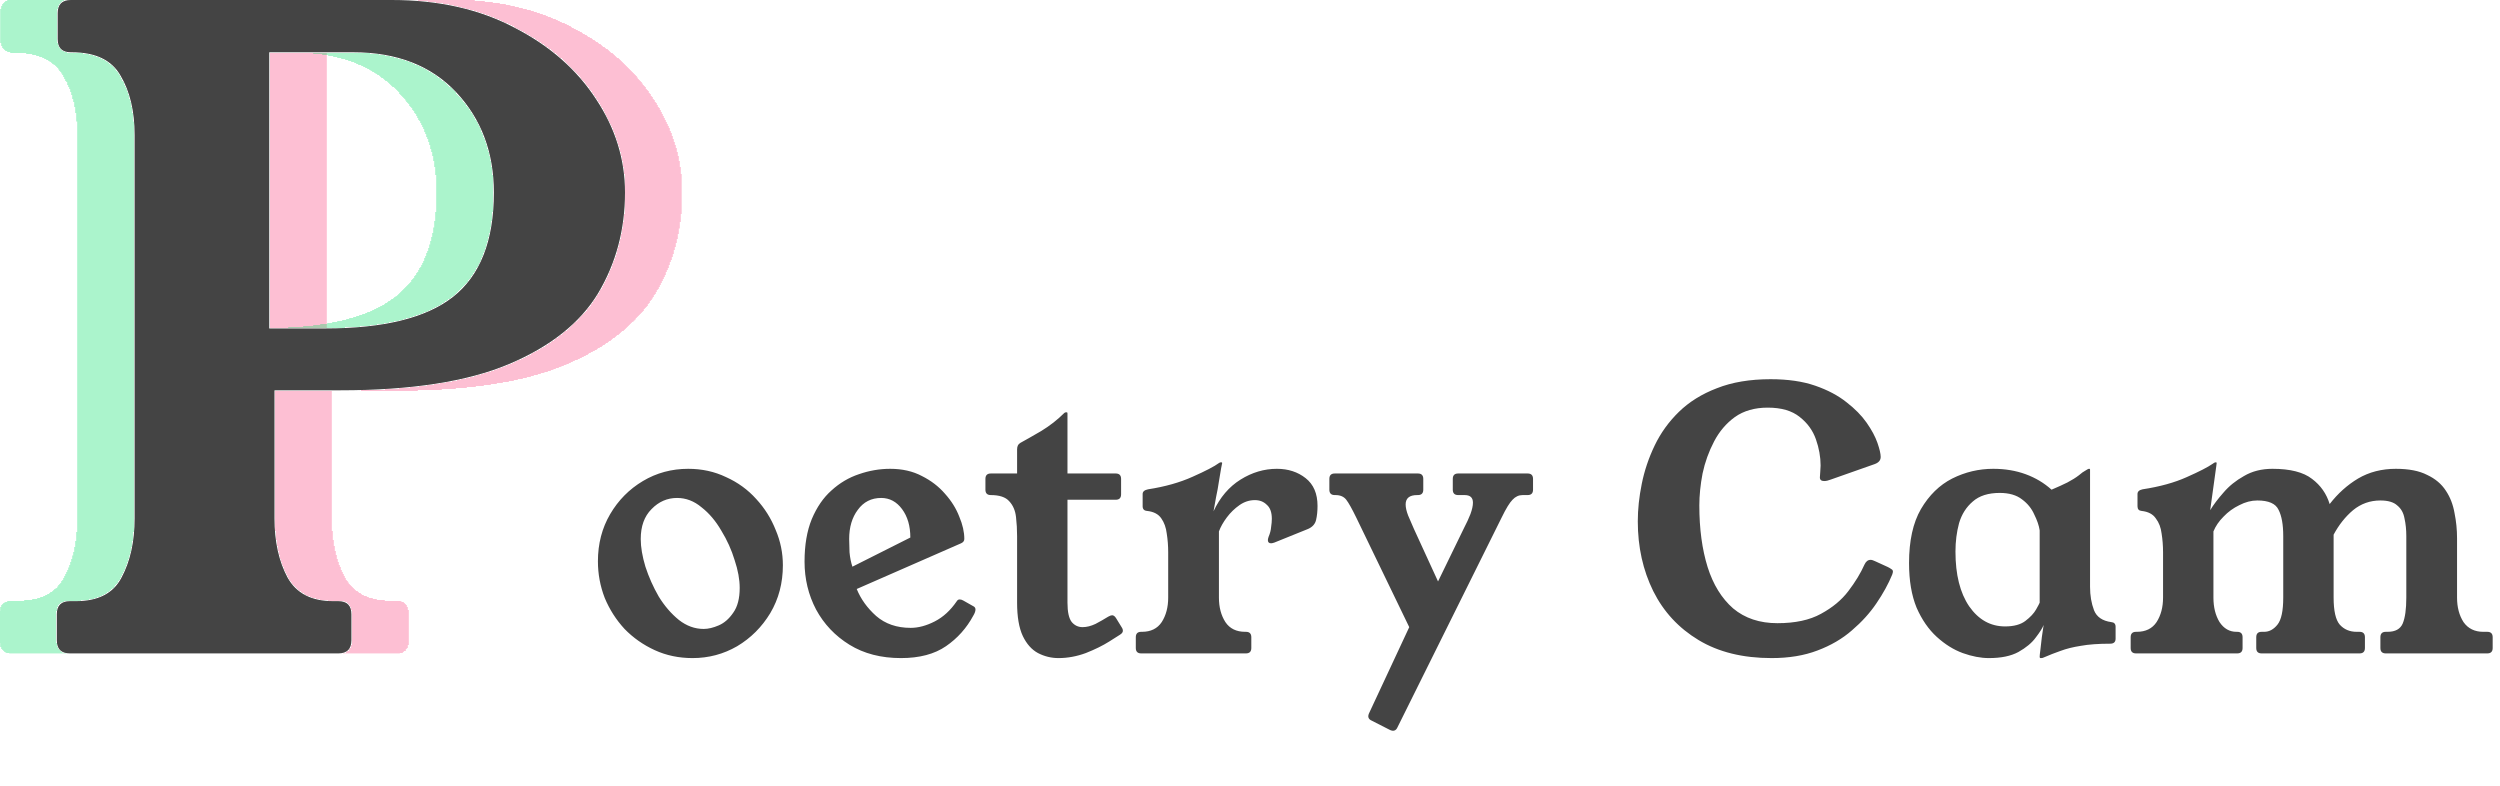
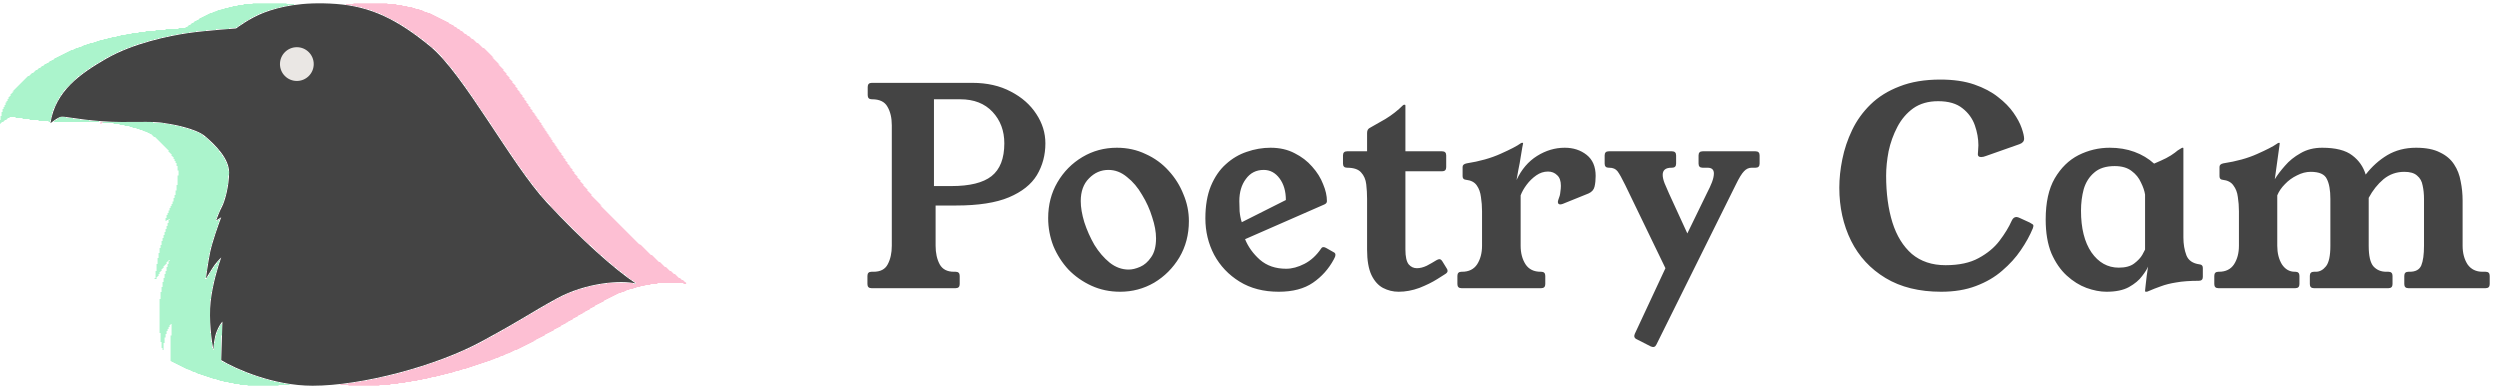
- <svg xmlns="http://www.w3.org/2000/svg" width="264" height="83" viewBox="0 0 264 83" fill="none">
-   <g filter="url(#filter0_dd_1960_71)">
-     <path d="M28.985 54.74C28.985 57.193 29.446 59.279 30.369 60.996C31.292 62.652 32.892 63.48 35.169 63.48H35.723C36.646 63.48 37.108 63.94 37.108 64.86V67.62C37.108 68.54 36.646 69 35.723 69H7.385C6.462 69 6 68.54 6 67.62V64.86C6 63.94 6.462 63.48 7.385 63.48H8.031C10.369 63.48 11.969 62.652 12.831 60.996C13.754 59.279 14.215 57.193 14.215 54.74V14.26C14.215 11.745 13.723 9.66 12.739 8.004C11.815 6.348 10.092 5.52 7.569 5.52H7.477C6.554 5.52 6.092 5.06 6.092 4.14V1.38C6.092 0.46 6.554 0 7.477 0H41.354C46.339 0 50.677 0.981 54.369 2.944C58.062 4.845 60.923 7.36 62.954 10.488C64.985 13.555 66 16.836 66 20.332C66 24.257 65.046 27.815 63.139 31.004C61.231 34.132 58.092 36.616 53.723 38.456C49.354 40.296 43.415 41.216 35.908 41.216H28.985V54.74ZM34.339 34.684C40.492 34.684 44.985 33.58 47.815 31.372C50.708 29.103 52.154 25.423 52.154 20.332C52.154 16.1 50.831 12.573 48.185 9.752C45.538 6.931 41.908 5.52 37.292 5.52H28.431V34.684H34.339Z" fill="#444444" />
+ <svg xmlns="http://www.w3.org/2000/svg" width="347" height="54" viewBox="0 0 347 54" fill="none">
+   <g filter="url(#filter0_dd_1965_13)">
+     <path d="M8.366 16.227C7.972 16.358 7.291 16.864 7 17.101C7.693 12.617 11.16 10.228 14.721 8.166C18.469 5.996 23.546 4.961 26.12 4.591C28.695 4.221 32.759 3.95 32.759 3.95C32.759 3.95 34.643 2.515 36.664 1.75C38.685 0.985 41.824 0.192 46.661 0.548C51.499 0.904 55.181 2.727 59.718 6.448C64.383 10.274 70.942 22.788 75.862 28.078C80.781 33.368 85.26 37.354 88.26 39.354C86.26 38.854 81.361 39.187 77.267 41.431C73.174 43.675 73.212 43.925 66.875 47.366C60.538 50.808 50.212 53.539 43.384 53.539C37.921 53.539 32.658 51.172 30.709 49.989L30.873 44.635C30.728 44.78 30.36 45.269 30.054 46.055C29.748 46.842 29.635 48.058 29.617 48.568C29.38 47.366 28.972 44.351 29.234 41.903C29.497 39.456 30.327 36.768 30.709 35.73C30.454 35.967 29.846 36.604 29.453 37.26C29.06 37.915 28.579 38.68 28.579 38.68C28.579 38.68 28.874 36.407 29.18 34.965C29.486 33.523 30.327 31.159 30.709 30.158L29.999 30.595C30.145 30.194 30.513 29.251 30.819 28.683C31.201 27.973 31.802 25.842 31.802 23.93C31.802 22.018 29.945 20.16 28.47 18.904C27.29 17.899 24.263 17.283 22.897 17.101C21.04 16.719 17.871 17.101 14.156 16.828C10.442 16.555 8.857 16.063 8.366 16.227Z" fill="#444444" />
  </g>
-   <path d="M72.678 49.506C74.122 49.506 75.452 49.797 76.668 50.38C77.909 50.937 78.973 51.71 79.86 52.698C80.747 53.661 81.431 54.75 81.912 55.966C82.419 57.157 82.672 58.398 82.672 59.69C82.672 61.565 82.229 63.249 81.342 64.744C80.455 66.213 79.29 67.379 77.846 68.24C76.402 69.076 74.831 69.494 73.134 69.494C71.69 69.494 70.36 69.215 69.144 68.658C67.928 68.101 66.864 67.353 65.952 66.416C65.065 65.453 64.369 64.364 63.862 63.148C63.381 61.907 63.14 60.615 63.14 59.272C63.14 57.423 63.571 55.763 64.432 54.294C65.293 52.825 66.446 51.659 67.89 50.798C69.334 49.937 70.93 49.506 72.678 49.506ZM74.312 66.416C74.793 66.416 75.325 66.289 75.908 66.036C76.491 65.783 76.997 65.339 77.428 64.706C77.884 64.073 78.112 63.199 78.112 62.084C78.112 61.197 77.935 60.222 77.58 59.158C77.251 58.069 76.782 57.03 76.174 56.042C75.591 55.029 74.895 54.205 74.084 53.572C73.299 52.913 72.437 52.584 71.5 52.584C70.461 52.584 69.562 52.977 68.802 53.762C68.042 54.522 67.662 55.573 67.662 56.916C67.662 57.777 67.827 58.753 68.156 59.842C68.511 60.931 68.979 61.983 69.562 62.996C70.17 63.984 70.879 64.807 71.69 65.466C72.501 66.099 73.375 66.416 74.312 66.416ZM90.47 62.198C90.901 63.262 91.585 64.212 92.522 65.048C93.485 65.884 94.701 66.302 96.17 66.302C96.981 66.302 97.83 66.074 98.716 65.618C99.603 65.162 100.376 64.453 101.034 63.49C101.11 63.363 101.212 63.3 101.338 63.3C101.465 63.3 101.592 63.338 101.718 63.414C101.87 63.49 102.25 63.705 102.858 64.06C102.96 64.136 103.01 64.237 103.01 64.364C103.01 64.541 102.934 64.757 102.782 65.01C102.073 66.327 101.11 67.404 99.894 68.24C98.678 69.076 97.095 69.494 95.144 69.494C93.042 69.494 91.23 69.025 89.71 68.088C88.19 67.151 87.012 65.909 86.176 64.364C85.366 62.819 84.96 61.134 84.96 59.31C84.96 57.562 85.214 56.067 85.72 54.826C86.252 53.559 86.949 52.546 87.81 51.786C88.672 51.001 89.634 50.431 90.698 50.076C91.788 49.696 92.89 49.506 94.004 49.506C95.271 49.506 96.386 49.759 97.348 50.266C98.311 50.747 99.122 51.368 99.78 52.128C100.464 52.888 100.971 53.699 101.3 54.56C101.655 55.396 101.832 56.181 101.832 56.916C101.832 57.119 101.718 57.271 101.49 57.372L90.47 62.198ZM96.132 56.764C96.132 55.548 95.841 54.547 95.258 53.762C94.676 52.977 93.941 52.584 93.054 52.584C92.016 52.584 91.192 53.002 90.584 53.838C89.976 54.649 89.672 55.675 89.672 56.916C89.672 57.296 89.685 57.765 89.71 58.322C89.761 58.879 89.862 59.386 90.014 59.842L96.132 56.764ZM118.463 66.264C118.539 66.365 118.577 66.479 118.577 66.606C118.577 66.758 118.476 66.897 118.273 67.024L117.133 67.746C116.449 68.177 115.626 68.582 114.663 68.962C113.7 69.317 112.738 69.494 111.775 69.494C111.015 69.494 110.293 69.317 109.609 68.962C108.95 68.607 108.418 68.012 108.013 67.176C107.608 66.315 107.405 65.137 107.405 63.642V56.612C107.405 55.928 107.367 55.257 107.291 54.598C107.215 53.914 106.974 53.357 106.569 52.926C106.189 52.495 105.543 52.28 104.631 52.28C104.251 52.28 104.061 52.09 104.061 51.71V50.57C104.061 50.19 104.251 50 104.631 50H107.405V47.454C107.405 47.125 107.519 46.897 107.747 46.77C108.304 46.466 109.039 46.048 109.951 45.516C110.863 44.959 111.674 44.325 112.383 43.616C112.434 43.565 112.497 43.54 112.573 43.54H112.649C112.7 43.54 112.725 43.578 112.725 43.654V50H117.817C118.197 50 118.387 50.19 118.387 50.57V52.204C118.387 52.584 118.197 52.774 117.817 52.774H112.725V63.642C112.725 64.63 112.877 65.314 113.181 65.694C113.485 66.049 113.865 66.226 114.321 66.226C114.752 66.226 115.208 66.112 115.689 65.884C116.17 65.631 116.614 65.377 117.019 65.124C117.196 65.023 117.336 64.972 117.437 64.972C117.589 64.972 117.728 65.073 117.855 65.276L118.463 66.264ZM128.149 53.99C128.833 52.521 129.783 51.406 130.999 50.646C132.215 49.886 133.494 49.506 134.837 49.506C136.028 49.506 137.041 49.835 137.877 50.494C138.713 51.153 139.131 52.128 139.131 53.42C139.131 53.977 139.08 54.471 138.979 54.902C138.878 55.333 138.599 55.649 138.143 55.852L134.571 57.296C134.419 57.347 134.305 57.372 134.229 57.372C134.001 57.372 133.887 57.258 133.887 57.03C133.887 56.954 133.912 56.84 133.963 56.688C134.115 56.333 134.204 55.991 134.229 55.662C134.28 55.333 134.305 55.041 134.305 54.788C134.305 54.104 134.128 53.61 133.773 53.306C133.444 52.977 133.026 52.812 132.519 52.812C131.936 52.812 131.392 52.989 130.885 53.344C130.378 53.699 129.935 54.129 129.555 54.636C129.175 55.143 128.896 55.637 128.719 56.118V63.11C128.719 64.123 128.947 64.985 129.403 65.694C129.859 66.378 130.556 66.72 131.493 66.72H131.569C131.949 66.72 132.139 66.91 132.139 67.29V68.43C132.139 68.81 131.949 69 131.569 69H120.511C120.131 69 119.941 68.81 119.941 68.43V67.29C119.941 66.91 120.131 66.72 120.511 66.72H120.587C121.524 66.72 122.221 66.378 122.677 65.694C123.133 64.985 123.361 64.123 123.361 63.11V58.322C123.361 57.638 123.31 56.979 123.209 56.346C123.133 55.713 122.943 55.181 122.639 54.75C122.335 54.294 121.828 54.028 121.119 53.952C120.815 53.927 120.663 53.762 120.663 53.458V52.166C120.663 51.913 120.853 51.748 121.233 51.672C123.032 51.393 124.602 50.95 125.945 50.342C127.313 49.734 128.238 49.253 128.719 48.898C128.795 48.847 128.858 48.822 128.909 48.822H128.985C129.036 48.822 129.061 48.847 129.061 48.898C129.061 48.923 129.023 49.113 128.947 49.468C128.896 49.823 128.82 50.279 128.719 50.836C128.643 51.368 128.542 51.925 128.415 52.508C128.314 53.065 128.225 53.559 128.149 53.99ZM161.318 50C161.698 50 161.888 50.19 161.888 50.57V51.71C161.888 52.09 161.698 52.28 161.318 52.28H160.786C160.381 52.28 160.026 52.445 159.722 52.774C159.418 53.078 159.038 53.699 158.582 54.636L147.562 76.828C147.41 77.157 147.157 77.246 146.802 77.094L144.864 76.106C144.51 75.954 144.408 75.701 144.56 75.346L148.816 66.226L143.23 54.674C142.774 53.737 142.42 53.103 142.166 52.774C141.913 52.445 141.533 52.28 141.026 52.28H140.95C140.57 52.28 140.38 52.09 140.38 51.71V50.57C140.38 50.19 140.57 50 140.95 50H149.728C150.108 50 150.298 50.19 150.298 50.57V51.71C150.298 52.09 150.108 52.28 149.728 52.28H149.652C148.842 52.28 148.436 52.609 148.436 53.268C148.436 53.597 148.525 53.99 148.702 54.446C148.88 54.877 149.082 55.345 149.31 55.852L151.856 61.4L154.592 55.776C154.871 55.244 155.099 54.75 155.276 54.294C155.454 53.813 155.542 53.407 155.542 53.078C155.542 52.546 155.251 52.28 154.668 52.28H153.984C153.604 52.28 153.414 52.09 153.414 51.71V50.57C153.414 50.19 153.604 50 153.984 50H161.318ZM199.361 59.88C199.513 59.956 199.64 60.032 199.741 60.108C199.842 60.159 199.893 60.247 199.893 60.374C199.893 60.425 199.868 60.526 199.817 60.678C199.412 61.666 198.854 62.679 198.145 63.718C197.461 64.731 196.6 65.681 195.561 66.568C194.548 67.455 193.332 68.164 191.913 68.696C190.52 69.228 188.911 69.494 187.087 69.494C184.047 69.494 181.476 68.861 179.373 67.594C177.27 66.327 175.674 64.605 174.585 62.426C173.496 60.222 172.951 57.765 172.951 55.054C172.951 53.787 173.09 52.47 173.369 51.102C173.648 49.709 174.104 48.353 174.737 47.036C175.37 45.719 176.219 44.541 177.283 43.502C178.372 42.438 179.715 41.602 181.311 40.994C182.907 40.361 184.794 40.044 186.973 40.044C188.797 40.044 190.368 40.272 191.685 40.728C193.002 41.184 194.104 41.767 194.991 42.476C195.878 43.16 196.587 43.882 197.119 44.642C197.651 45.402 198.031 46.111 198.259 46.77C198.487 47.429 198.601 47.923 198.601 48.252C198.601 48.607 198.386 48.86 197.955 49.012L193.319 50.646C193.066 50.747 192.838 50.798 192.635 50.798C192.331 50.798 192.179 50.671 192.179 50.418C192.179 50.367 192.192 50.177 192.217 49.848C192.242 49.519 192.255 49.291 192.255 49.164C192.255 48.252 192.09 47.327 191.761 46.39C191.432 45.453 190.862 44.667 190.051 44.034C189.24 43.375 188.113 43.046 186.669 43.046C185.301 43.046 184.148 43.375 183.211 44.034C182.299 44.693 181.564 45.554 181.007 46.618C180.45 47.682 180.044 48.809 179.791 50C179.563 51.191 179.449 52.318 179.449 53.382C179.449 55.839 179.74 58.005 180.323 59.88C180.906 61.729 181.805 63.186 183.021 64.25C184.262 65.289 185.82 65.808 187.695 65.808C189.57 65.808 191.102 65.479 192.293 64.82C193.509 64.161 194.472 63.363 195.181 62.426C195.916 61.463 196.486 60.526 196.891 59.614C197.043 59.285 197.258 59.12 197.537 59.12C197.664 59.12 197.828 59.171 198.031 59.272L199.361 59.88ZM220.709 61.97C220.709 62.882 220.848 63.705 221.127 64.44C221.406 65.149 222.014 65.567 222.951 65.694C223.255 65.719 223.407 65.884 223.407 66.188V67.442C223.407 67.797 223.217 67.974 222.837 67.974C221.596 67.974 220.557 68.05 219.721 68.202C218.91 68.329 218.201 68.506 217.593 68.734C217.01 68.937 216.428 69.165 215.845 69.418C215.744 69.469 215.655 69.494 215.579 69.494H215.465C215.414 69.494 215.389 69.443 215.389 69.342C215.389 69.241 215.414 69 215.465 68.62C215.516 68.215 215.566 67.771 215.617 67.29C215.693 66.783 215.756 66.353 215.807 65.998C215.68 66.327 215.402 66.771 214.971 67.328C214.566 67.885 213.958 68.392 213.147 68.848C212.362 69.279 211.323 69.494 210.031 69.494C209.17 69.494 208.245 69.317 207.257 68.962C206.294 68.607 205.382 68.037 204.521 67.252C203.66 66.467 202.95 65.441 202.393 64.174C201.861 62.882 201.595 61.311 201.595 59.462C201.595 57.106 202.013 55.206 202.849 53.762C203.71 52.293 204.812 51.216 206.155 50.532C207.523 49.848 208.967 49.506 210.487 49.506C211.728 49.506 212.868 49.696 213.907 50.076C214.946 50.456 215.858 51.001 216.643 51.71C217.302 51.431 217.859 51.178 218.315 50.95C218.796 50.697 219.202 50.443 219.531 50.19C219.658 50.089 219.784 49.987 219.911 49.886C220.063 49.785 220.228 49.683 220.405 49.582C220.481 49.531 220.544 49.506 220.595 49.506H220.633C220.684 49.506 220.709 49.531 220.709 49.582V61.97ZM215.389 56.004C215.313 55.497 215.123 54.94 214.819 54.332C214.54 53.699 214.11 53.167 213.527 52.736C212.944 52.28 212.159 52.052 211.171 52.052C209.955 52.052 209.005 52.356 208.321 52.964C207.637 53.547 207.156 54.307 206.877 55.244C206.624 56.181 206.497 57.182 206.497 58.246C206.497 60.678 206.978 62.603 207.941 64.022C208.929 65.441 210.196 66.15 211.741 66.15C212.653 66.15 213.362 65.96 213.869 65.58C214.401 65.175 214.781 64.769 215.009 64.364C215.237 63.959 215.364 63.718 215.389 63.642V56.004ZM262.656 66.72C263.036 66.72 263.226 66.91 263.226 67.29V68.43C263.226 68.81 263.036 69 262.656 69H251.94C251.56 69 251.37 68.81 251.37 68.43V67.29C251.37 66.91 251.56 66.72 251.94 66.72H252.13C252.94 66.72 253.472 66.429 253.726 65.846C253.979 65.238 254.106 64.326 254.106 63.11V56.612C254.106 55.928 254.042 55.307 253.916 54.75C253.814 54.167 253.561 53.711 253.156 53.382C252.776 53.027 252.18 52.85 251.37 52.85C250.28 52.85 249.318 53.192 248.482 53.876C247.671 54.56 246.987 55.421 246.43 56.46V63.11C246.43 64.503 246.645 65.453 247.076 65.96C247.532 66.467 248.127 66.72 248.862 66.72H249.166C249.546 66.72 249.736 66.91 249.736 67.29V68.43C249.736 68.81 249.546 69 249.166 69H238.83C238.45 69 238.26 68.81 238.26 68.43V67.29C238.26 66.91 238.45 66.72 238.83 66.72H239.096C239.628 66.72 240.096 66.467 240.502 65.96C240.907 65.453 241.11 64.503 241.11 63.11V56.612C241.11 55.396 240.945 54.471 240.616 53.838C240.312 53.179 239.564 52.85 238.374 52.85C237.74 52.85 237.107 53.015 236.474 53.344C235.84 53.648 235.283 54.053 234.802 54.56C234.32 55.041 233.966 55.561 233.738 56.118V63.11C233.738 64.123 233.953 64.985 234.384 65.694C234.84 66.378 235.435 66.72 236.17 66.72H236.246C236.626 66.72 236.816 66.91 236.816 67.29V68.43C236.816 68.81 236.626 69 236.246 69H225.568C225.188 69 224.998 68.81 224.998 68.43V67.29C224.998 66.91 225.188 66.72 225.568 66.72H225.644C226.581 66.72 227.278 66.378 227.734 65.694C228.19 64.985 228.418 64.123 228.418 63.11V58.322C228.418 57.638 228.367 56.979 228.266 56.346C228.19 55.713 227.987 55.181 227.658 54.75C227.354 54.294 226.847 54.028 226.138 53.952C225.859 53.927 225.72 53.762 225.72 53.458V52.166C225.72 51.913 225.897 51.748 226.252 51.672C228.076 51.393 229.634 50.963 230.926 50.38C232.243 49.797 233.155 49.329 233.662 48.974C233.788 48.873 233.89 48.822 233.966 48.822H234.004C234.054 48.822 234.08 48.847 234.08 48.898C234.08 48.949 234.067 49.05 234.042 49.202L233.396 53.876C233.75 53.293 234.219 52.673 234.802 52.014C235.384 51.33 236.106 50.747 236.968 50.266C237.829 49.759 238.83 49.506 239.97 49.506C241.844 49.506 243.238 49.861 244.15 50.57C245.062 51.254 245.682 52.141 246.012 53.23C246.873 52.115 247.874 51.216 249.014 50.532C250.179 49.848 251.509 49.506 253.004 49.506C254.372 49.506 255.474 49.721 256.31 50.152C257.171 50.557 257.83 51.115 258.286 51.824C258.742 52.508 259.046 53.293 259.198 54.18C259.375 55.041 259.464 55.928 259.464 56.84V63.11C259.464 64.123 259.692 64.985 260.148 65.694C260.629 66.378 261.326 66.72 262.238 66.72H262.656Z" fill="#444444" />
+   <circle cx="41.202" cy="8.894" r="2.343" fill="#EAE7E4" />
+   <path d="M129.862 34.11C129.862 35.123 130.052 35.985 130.432 36.694C130.812 37.378 131.471 37.72 132.408 37.72H132.636C133.016 37.72 133.206 37.91 133.206 38.29V39.43C133.206 39.81 133.016 40 132.636 40H120.97C120.59 40 120.4 39.81 120.4 39.43V38.29C120.4 37.91 120.59 37.72 120.97 37.72H121.236C122.199 37.72 122.857 37.378 123.212 36.694C123.592 35.985 123.782 35.123 123.782 34.11V17.39C123.782 16.351 123.579 15.49 123.174 14.806C122.794 14.122 122.085 13.78 121.046 13.78H121.008C120.628 13.78 120.438 13.59 120.438 13.21V12.07C120.438 11.69 120.628 11.5 121.008 11.5H134.954C137.006 11.5 138.792 11.905 140.312 12.716C141.832 13.501 143.01 14.54 143.846 15.832C144.682 17.099 145.1 18.454 145.1 19.898C145.1 21.519 144.707 22.989 143.922 24.306C143.137 25.598 141.845 26.624 140.046 27.384C138.247 28.144 135.803 28.524 132.712 28.524H129.862V34.11ZM132.066 25.826C134.599 25.826 136.449 25.37 137.614 24.458C138.805 23.521 139.4 22.001 139.4 19.898C139.4 18.15 138.855 16.693 137.766 15.528C136.677 14.363 135.182 13.78 133.282 13.78H129.634V25.826H132.066ZM155.024 20.506C156.468 20.506 157.798 20.797 159.014 21.38C160.255 21.937 161.319 22.71 162.206 23.698C163.093 24.661 163.777 25.75 164.258 26.966C164.765 28.157 165.018 29.398 165.018 30.69C165.018 32.565 164.575 34.249 163.688 35.744C162.801 37.213 161.636 38.379 160.192 39.24C158.748 40.076 157.177 40.494 155.48 40.494C154.036 40.494 152.706 40.215 151.49 39.658C150.274 39.101 149.21 38.353 148.298 37.416C147.411 36.453 146.715 35.364 146.208 34.148C145.727 32.907 145.486 31.615 145.486 30.272C145.486 28.423 145.917 26.763 146.778 25.294C147.639 23.825 148.792 22.659 150.236 21.798C151.68 20.937 153.276 20.506 155.024 20.506ZM156.658 37.416C157.139 37.416 157.671 37.289 158.254 37.036C158.837 36.783 159.343 36.339 159.774 35.706C160.23 35.073 160.458 34.199 160.458 33.084C160.458 32.197 160.281 31.222 159.926 30.158C159.597 29.069 159.128 28.03 158.52 27.042C157.937 26.029 157.241 25.205 156.43 24.572C155.645 23.913 154.783 23.584 153.846 23.584C152.807 23.584 151.908 23.977 151.148 24.762C150.388 25.522 150.008 26.573 150.008 27.916C150.008 28.777 150.173 29.753 150.502 30.842C150.857 31.931 151.325 32.983 151.908 33.996C152.516 34.984 153.225 35.807 154.036 36.466C154.847 37.099 155.721 37.416 156.658 37.416ZM172.816 33.198C173.247 34.262 173.931 35.212 174.868 36.048C175.831 36.884 177.047 37.302 178.516 37.302C179.327 37.302 180.176 37.074 181.062 36.618C181.949 36.162 182.722 35.453 183.38 34.49C183.456 34.363 183.558 34.3 183.684 34.3C183.811 34.3 183.938 34.338 184.064 34.414C184.216 34.49 184.596 34.705 185.204 35.06C185.306 35.136 185.356 35.237 185.356 35.364C185.356 35.541 185.28 35.757 185.128 36.01C184.419 37.327 183.456 38.404 182.24 39.24C181.024 40.076 179.441 40.494 177.49 40.494C175.388 40.494 173.576 40.025 172.056 39.088C170.536 38.151 169.358 36.909 168.522 35.364C167.712 33.819 167.306 32.134 167.306 30.31C167.306 28.562 167.56 27.067 168.066 25.826C168.598 24.559 169.295 23.546 170.156 22.786C171.018 22.001 171.98 21.431 173.044 21.076C174.134 20.696 175.236 20.506 176.35 20.506C177.617 20.506 178.732 20.759 179.694 21.266C180.657 21.747 181.468 22.368 182.126 23.128C182.81 23.888 183.317 24.699 183.646 25.56C184.001 26.396 184.178 27.181 184.178 27.916C184.178 28.119 184.064 28.271 183.836 28.372L172.816 33.198ZM178.478 27.764C178.478 26.548 178.187 25.547 177.604 24.762C177.022 23.977 176.287 23.584 175.4 23.584C174.362 23.584 173.538 24.002 172.93 24.838C172.322 25.649 172.018 26.675 172.018 27.916C172.018 28.296 172.031 28.765 172.056 29.322C172.107 29.879 172.208 30.386 172.36 30.842L178.478 27.764ZM200.809 37.264C200.885 37.365 200.923 37.479 200.923 37.606C200.923 37.758 200.822 37.897 200.619 38.024L199.479 38.746C198.795 39.177 197.972 39.582 197.009 39.962C196.046 40.317 195.084 40.494 194.121 40.494C193.361 40.494 192.639 40.317 191.955 39.962C191.296 39.607 190.764 39.012 190.359 38.176C189.954 37.315 189.751 36.137 189.751 34.642V27.612C189.751 26.928 189.713 26.257 189.637 25.598C189.561 24.914 189.32 24.357 188.915 23.926C188.535 23.495 187.889 23.28 186.977 23.28C186.597 23.28 186.407 23.09 186.407 22.71V21.57C186.407 21.19 186.597 21 186.977 21H189.751V18.454C189.751 18.125 189.865 17.897 190.093 17.77C190.65 17.466 191.385 17.048 192.297 16.516C193.209 15.959 194.02 15.325 194.729 14.616C194.78 14.565 194.843 14.54 194.919 14.54H194.995C195.046 14.54 195.071 14.578 195.071 14.654V21H200.163C200.543 21 200.733 21.19 200.733 21.57V23.204C200.733 23.584 200.543 23.774 200.163 23.774H195.071V34.642C195.071 35.63 195.223 36.314 195.527 36.694C195.831 37.049 196.211 37.226 196.667 37.226C197.098 37.226 197.554 37.112 198.035 36.884C198.516 36.631 198.96 36.377 199.365 36.124C199.542 36.023 199.682 35.972 199.783 35.972C199.935 35.972 200.074 36.073 200.201 36.276L200.809 37.264ZM210.495 24.99C211.179 23.521 212.129 22.406 213.345 21.646C214.561 20.886 215.84 20.506 217.183 20.506C218.374 20.506 219.387 20.835 220.223 21.494C221.059 22.153 221.477 23.128 221.477 24.42C221.477 24.977 221.426 25.471 221.325 25.902C221.224 26.333 220.945 26.649 220.489 26.852L216.917 28.296C216.765 28.347 216.651 28.372 216.575 28.372C216.347 28.372 216.233 28.258 216.233 28.03C216.233 27.954 216.258 27.84 216.309 27.688C216.461 27.333 216.55 26.991 216.575 26.662C216.626 26.333 216.651 26.041 216.651 25.788C216.651 25.104 216.474 24.61 216.119 24.306C215.79 23.977 215.372 23.812 214.865 23.812C214.282 23.812 213.738 23.989 213.231 24.344C212.724 24.699 212.281 25.129 211.901 25.636C211.521 26.143 211.242 26.637 211.065 27.118V34.11C211.065 35.123 211.293 35.985 211.749 36.694C212.205 37.378 212.902 37.72 213.839 37.72H213.915C214.295 37.72 214.485 37.91 214.485 38.29V39.43C214.485 39.81 214.295 40 213.915 40H202.857C202.477 40 202.287 39.81 202.287 39.43V38.29C202.287 37.91 202.477 37.72 202.857 37.72H202.933C203.87 37.72 204.567 37.378 205.023 36.694C205.479 35.985 205.707 35.123 205.707 34.11V29.322C205.707 28.638 205.656 27.979 205.555 27.346C205.479 26.713 205.289 26.181 204.985 25.75C204.681 25.294 204.174 25.028 203.465 24.952C203.161 24.927 203.009 24.762 203.009 24.458V23.166C203.009 22.913 203.199 22.748 203.579 22.672C205.378 22.393 206.948 21.95 208.291 21.342C209.659 20.734 210.584 20.253 211.065 19.898C211.141 19.847 211.204 19.822 211.255 19.822H211.331C211.382 19.822 211.407 19.847 211.407 19.898C211.407 19.923 211.369 20.113 211.293 20.468C211.242 20.823 211.166 21.279 211.065 21.836C210.989 22.368 210.888 22.925 210.761 23.508C210.66 24.065 210.571 24.559 210.495 24.99ZM243.664 21C244.044 21 244.234 21.19 244.234 21.57V22.71C244.234 23.09 244.044 23.28 243.664 23.28H243.132C242.727 23.28 242.372 23.445 242.068 23.774C241.764 24.078 241.384 24.699 240.928 25.636L229.908 47.828C229.756 48.157 229.503 48.246 229.148 48.094L227.21 47.106C226.856 46.954 226.754 46.701 226.906 46.346L231.162 37.226L225.576 25.674C225.12 24.737 224.766 24.103 224.512 23.774C224.259 23.445 223.879 23.28 223.372 23.28H223.296C222.916 23.28 222.726 23.09 222.726 22.71V21.57C222.726 21.19 222.916 21 223.296 21H232.074C232.454 21 232.644 21.19 232.644 21.57V22.71C232.644 23.09 232.454 23.28 232.074 23.28H231.998C231.188 23.28 230.782 23.609 230.782 24.268C230.782 24.597 230.871 24.99 231.048 25.446C231.226 25.877 231.428 26.345 231.656 26.852L234.202 32.4L236.938 26.776C237.217 26.244 237.445 25.75 237.622 25.294C237.8 24.813 237.888 24.407 237.888 24.078C237.888 23.546 237.597 23.28 237.014 23.28H236.33C235.95 23.28 235.76 23.09 235.76 22.71V21.57C235.76 21.19 235.95 21 236.33 21H243.664ZM281.707 30.88C281.859 30.956 281.986 31.032 282.087 31.108C282.188 31.159 282.239 31.247 282.239 31.374C282.239 31.425 282.214 31.526 282.163 31.678C281.758 32.666 281.2 33.679 280.491 34.718C279.807 35.731 278.946 36.681 277.907 37.568C276.894 38.455 275.678 39.164 274.259 39.696C272.866 40.228 271.257 40.494 269.433 40.494C266.393 40.494 263.822 39.861 261.719 38.594C259.616 37.327 258.02 35.605 256.931 33.426C255.842 31.222 255.297 28.765 255.297 26.054C255.297 24.787 255.436 23.47 255.715 22.102C255.994 20.709 256.45 19.353 257.083 18.036C257.716 16.719 258.565 15.541 259.629 14.502C260.718 13.438 262.061 12.602 263.657 11.994C265.253 11.361 267.14 11.044 269.319 11.044C271.143 11.044 272.714 11.272 274.031 11.728C275.348 12.184 276.45 12.767 277.337 13.476C278.224 14.16 278.933 14.882 279.465 15.642C279.997 16.402 280.377 17.111 280.605 17.77C280.833 18.429 280.947 18.923 280.947 19.252C280.947 19.607 280.732 19.86 280.301 20.012L275.665 21.646C275.412 21.747 275.184 21.798 274.981 21.798C274.677 21.798 274.525 21.671 274.525 21.418C274.525 21.367 274.538 21.177 274.563 20.848C274.588 20.519 274.601 20.291 274.601 20.164C274.601 19.252 274.436 18.327 274.107 17.39C273.778 16.453 273.208 15.667 272.397 15.034C271.586 14.375 270.459 14.046 269.015 14.046C267.647 14.046 266.494 14.375 265.557 15.034C264.645 15.693 263.91 16.554 263.353 17.618C262.796 18.682 262.39 19.809 262.137 21C261.909 22.191 261.795 23.318 261.795 24.382C261.795 26.839 262.086 29.005 262.669 30.88C263.252 32.729 264.151 34.186 265.367 35.25C266.608 36.289 268.166 36.808 270.041 36.808C271.916 36.808 273.448 36.479 274.639 35.82C275.855 35.161 276.818 34.363 277.527 33.426C278.262 32.463 278.832 31.526 279.237 30.614C279.389 30.285 279.604 30.12 279.883 30.12C280.01 30.12 280.174 30.171 280.377 30.272L281.707 30.88ZM303.055 32.97C303.055 33.882 303.194 34.705 303.473 35.44C303.752 36.149 304.36 36.567 305.297 36.694C305.601 36.719 305.753 36.884 305.753 37.188V38.442C305.753 38.797 305.563 38.974 305.183 38.974C303.942 38.974 302.903 39.05 302.067 39.202C301.256 39.329 300.547 39.506 299.939 39.734C299.356 39.937 298.774 40.165 298.191 40.418C298.09 40.469 298.001 40.494 297.925 40.494H297.811C297.76 40.494 297.735 40.443 297.735 40.342C297.735 40.241 297.76 40 297.811 39.62C297.862 39.215 297.912 38.771 297.963 38.29C298.039 37.783 298.102 37.353 298.153 36.998C298.026 37.327 297.748 37.771 297.317 38.328C296.912 38.885 296.304 39.392 295.493 39.848C294.708 40.279 293.669 40.494 292.377 40.494C291.516 40.494 290.591 40.317 289.603 39.962C288.64 39.607 287.728 39.037 286.867 38.252C286.006 37.467 285.296 36.441 284.739 35.174C284.207 33.882 283.941 32.311 283.941 30.462C283.941 28.106 284.359 26.206 285.195 24.762C286.056 23.293 287.158 22.216 288.501 21.532C289.869 20.848 291.313 20.506 292.833 20.506C294.074 20.506 295.214 20.696 296.253 21.076C297.292 21.456 298.204 22.001 298.989 22.71C299.648 22.431 300.205 22.178 300.661 21.95C301.142 21.697 301.548 21.443 301.877 21.19C302.004 21.089 302.13 20.987 302.257 20.886C302.409 20.785 302.574 20.683 302.751 20.582C302.827 20.531 302.89 20.506 302.941 20.506H302.979C303.03 20.506 303.055 20.531 303.055 20.582V32.97ZM297.735 27.004C297.659 26.497 297.469 25.94 297.165 25.332C296.886 24.699 296.456 24.167 295.873 23.736C295.29 23.28 294.505 23.052 293.517 23.052C292.301 23.052 291.351 23.356 290.667 23.964C289.983 24.547 289.502 25.307 289.223 26.244C288.97 27.181 288.843 28.182 288.843 29.246C288.843 31.678 289.324 33.603 290.287 35.022C291.275 36.441 292.542 37.15 294.087 37.15C294.999 37.15 295.708 36.96 296.215 36.58C296.747 36.175 297.127 35.769 297.355 35.364C297.583 34.959 297.71 34.718 297.735 34.642V27.004ZM345.002 37.72C345.382 37.72 345.572 37.91 345.572 38.29V39.43C345.572 39.81 345.382 40 345.002 40H334.286C333.906 40 333.716 39.81 333.716 39.43V38.29C333.716 37.91 333.906 37.72 334.286 37.72H334.476C335.286 37.72 335.818 37.429 336.072 36.846C336.325 36.238 336.452 35.326 336.452 34.11V27.612C336.452 26.928 336.388 26.307 336.262 25.75C336.16 25.167 335.907 24.711 335.502 24.382C335.122 24.027 334.526 23.85 333.716 23.85C332.626 23.85 331.664 24.192 330.828 24.876C330.017 25.56 329.333 26.421 328.776 27.46V34.11C328.776 35.503 328.991 36.453 329.422 36.96C329.878 37.467 330.473 37.72 331.208 37.72H331.512C331.892 37.72 332.082 37.91 332.082 38.29V39.43C332.082 39.81 331.892 40 331.512 40H321.176C320.796 40 320.606 39.81 320.606 39.43V38.29C320.606 37.91 320.796 37.72 321.176 37.72H321.442C321.974 37.72 322.442 37.467 322.848 36.96C323.253 36.453 323.456 35.503 323.456 34.11V27.612C323.456 26.396 323.291 25.471 322.962 24.838C322.658 24.179 321.91 23.85 320.72 23.85C320.086 23.85 319.453 24.015 318.82 24.344C318.186 24.648 317.629 25.053 317.148 25.56C316.666 26.041 316.312 26.561 316.084 27.118V34.11C316.084 35.123 316.299 35.985 316.73 36.694C317.186 37.378 317.781 37.72 318.516 37.72H318.592C318.972 37.72 319.162 37.91 319.162 38.29V39.43C319.162 39.81 318.972 40 318.592 40H307.914C307.534 40 307.344 39.81 307.344 39.43V38.29C307.344 37.91 307.534 37.72 307.914 37.72H307.99C308.927 37.72 309.624 37.378 310.08 36.694C310.536 35.985 310.764 35.123 310.764 34.11V29.322C310.764 28.638 310.713 27.979 310.612 27.346C310.536 26.713 310.333 26.181 310.004 25.75C309.7 25.294 309.193 25.028 308.484 24.952C308.205 24.927 308.066 24.762 308.066 24.458V23.166C308.066 22.913 308.243 22.748 308.598 22.672C310.422 22.393 311.98 21.963 313.272 21.38C314.589 20.797 315.501 20.329 316.008 19.974C316.134 19.873 316.236 19.822 316.312 19.822H316.35C316.4 19.822 316.426 19.847 316.426 19.898C316.426 19.949 316.413 20.05 316.388 20.202L315.742 24.876C316.096 24.293 316.565 23.673 317.148 23.014C317.73 22.33 318.452 21.747 319.314 21.266C320.175 20.759 321.176 20.506 322.316 20.506C324.19 20.506 325.584 20.861 326.496 21.57C327.408 22.254 328.028 23.141 328.358 24.23C329.219 23.115 330.22 22.216 331.36 21.532C332.525 20.848 333.855 20.506 335.35 20.506C336.718 20.506 337.82 20.721 338.656 21.152C339.517 21.557 340.176 22.115 340.632 22.824C341.088 23.508 341.392 24.293 341.544 25.18C341.721 26.041 341.81 26.928 341.81 27.84V34.11C341.81 35.123 342.038 35.985 342.494 36.694C342.975 37.378 343.672 37.72 344.584 37.72H345.002Z" fill="#444444" />
  <defs>
-     <filter id="filter0_dd_1960_71" x="0" y="0" width="72" height="69" filterUnits="userSpaceOnUse" color-interpolation-filters="sRGB">
+     <filter id="filter0_dd_1965_13" x="0" y="0.461" width="95.26" height="53.079" filterUnits="userSpaceOnUse" color-interpolation-filters="sRGB">
      <feFlood flood-opacity="0" result="BackgroundImageFix" />
      <feColorMatrix in="SourceAlpha" type="matrix" values="0 0 0 0 0 0 0 0 0 0 0 0 0 0 0 0 0 0 127 0" result="hardAlpha" />
-       <feOffset dx="6" />
+       <feOffset dx="7" />
      <feComposite in2="hardAlpha" operator="out" />
      <feColorMatrix type="matrix" values="0 0 0 0 0.969 0 0 0 0 0 0 0 0 0 0.307 0 0 0 0.25 0" />
-       <feBlend mode="normal" in2="BackgroundImageFix" result="effect1_dropShadow_1960_71" />
+       <feBlend mode="normal" in2="BackgroundImageFix" result="effect1_dropShadow_1965_13" />
      <feColorMatrix in="SourceAlpha" type="matrix" values="0 0 0 0 0 0 0 0 0 0 0 0 0 0 0 0 0 0 127 0" result="hardAlpha" />
-       <feOffset dx="-6" />
+       <feOffset dx="-7" />
      <feComposite in2="hardAlpha" operator="out" />
      <feColorMatrix type="matrix" values="0 0 0 0 0 0 0 0 0 0.867 0 0 0 0 0.388 0 0 0 0.33 0" />
-       <feBlend mode="normal" in2="effect1_dropShadow_1960_71" result="effect2_dropShadow_1960_71" />
-       <feBlend mode="normal" in="SourceGraphic" in2="effect2_dropShadow_1960_71" result="shape" />
+       <feBlend mode="normal" in2="effect1_dropShadow_1965_13" result="effect2_dropShadow_1965_13" />
+       <feBlend mode="normal" in="SourceGraphic" in2="effect2_dropShadow_1965_13" result="shape" />
    </filter>
  </defs>
</svg>
